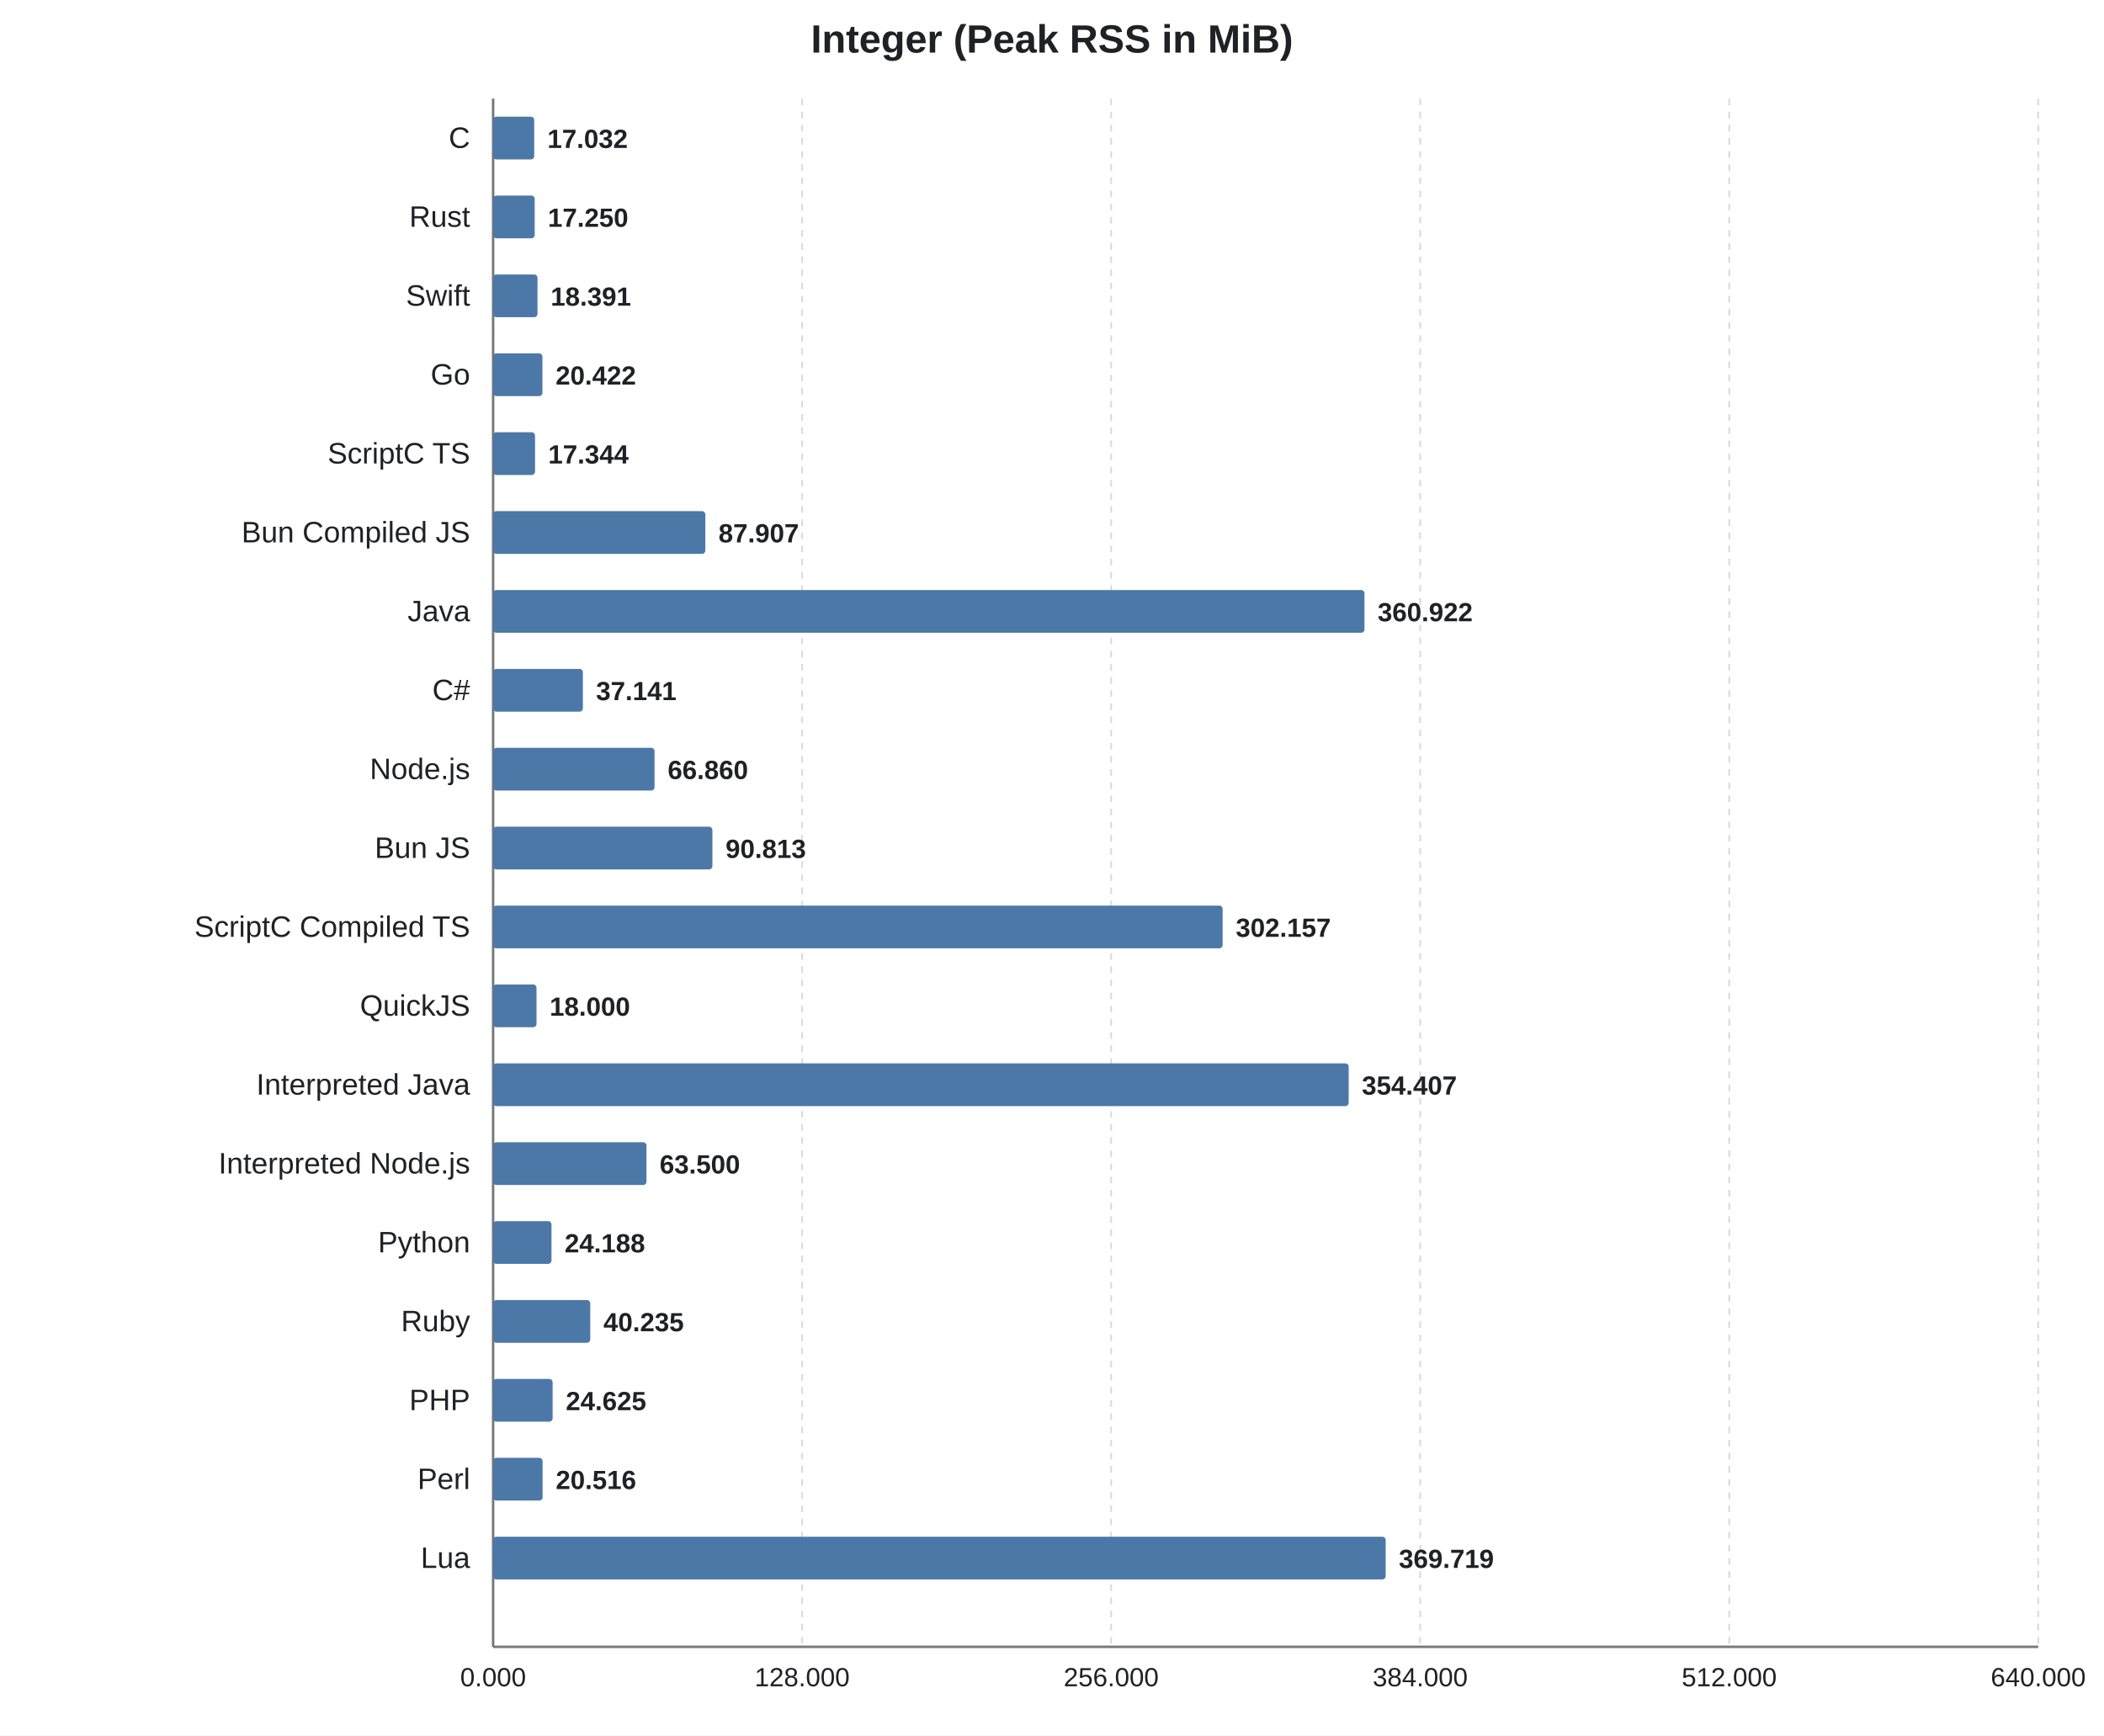
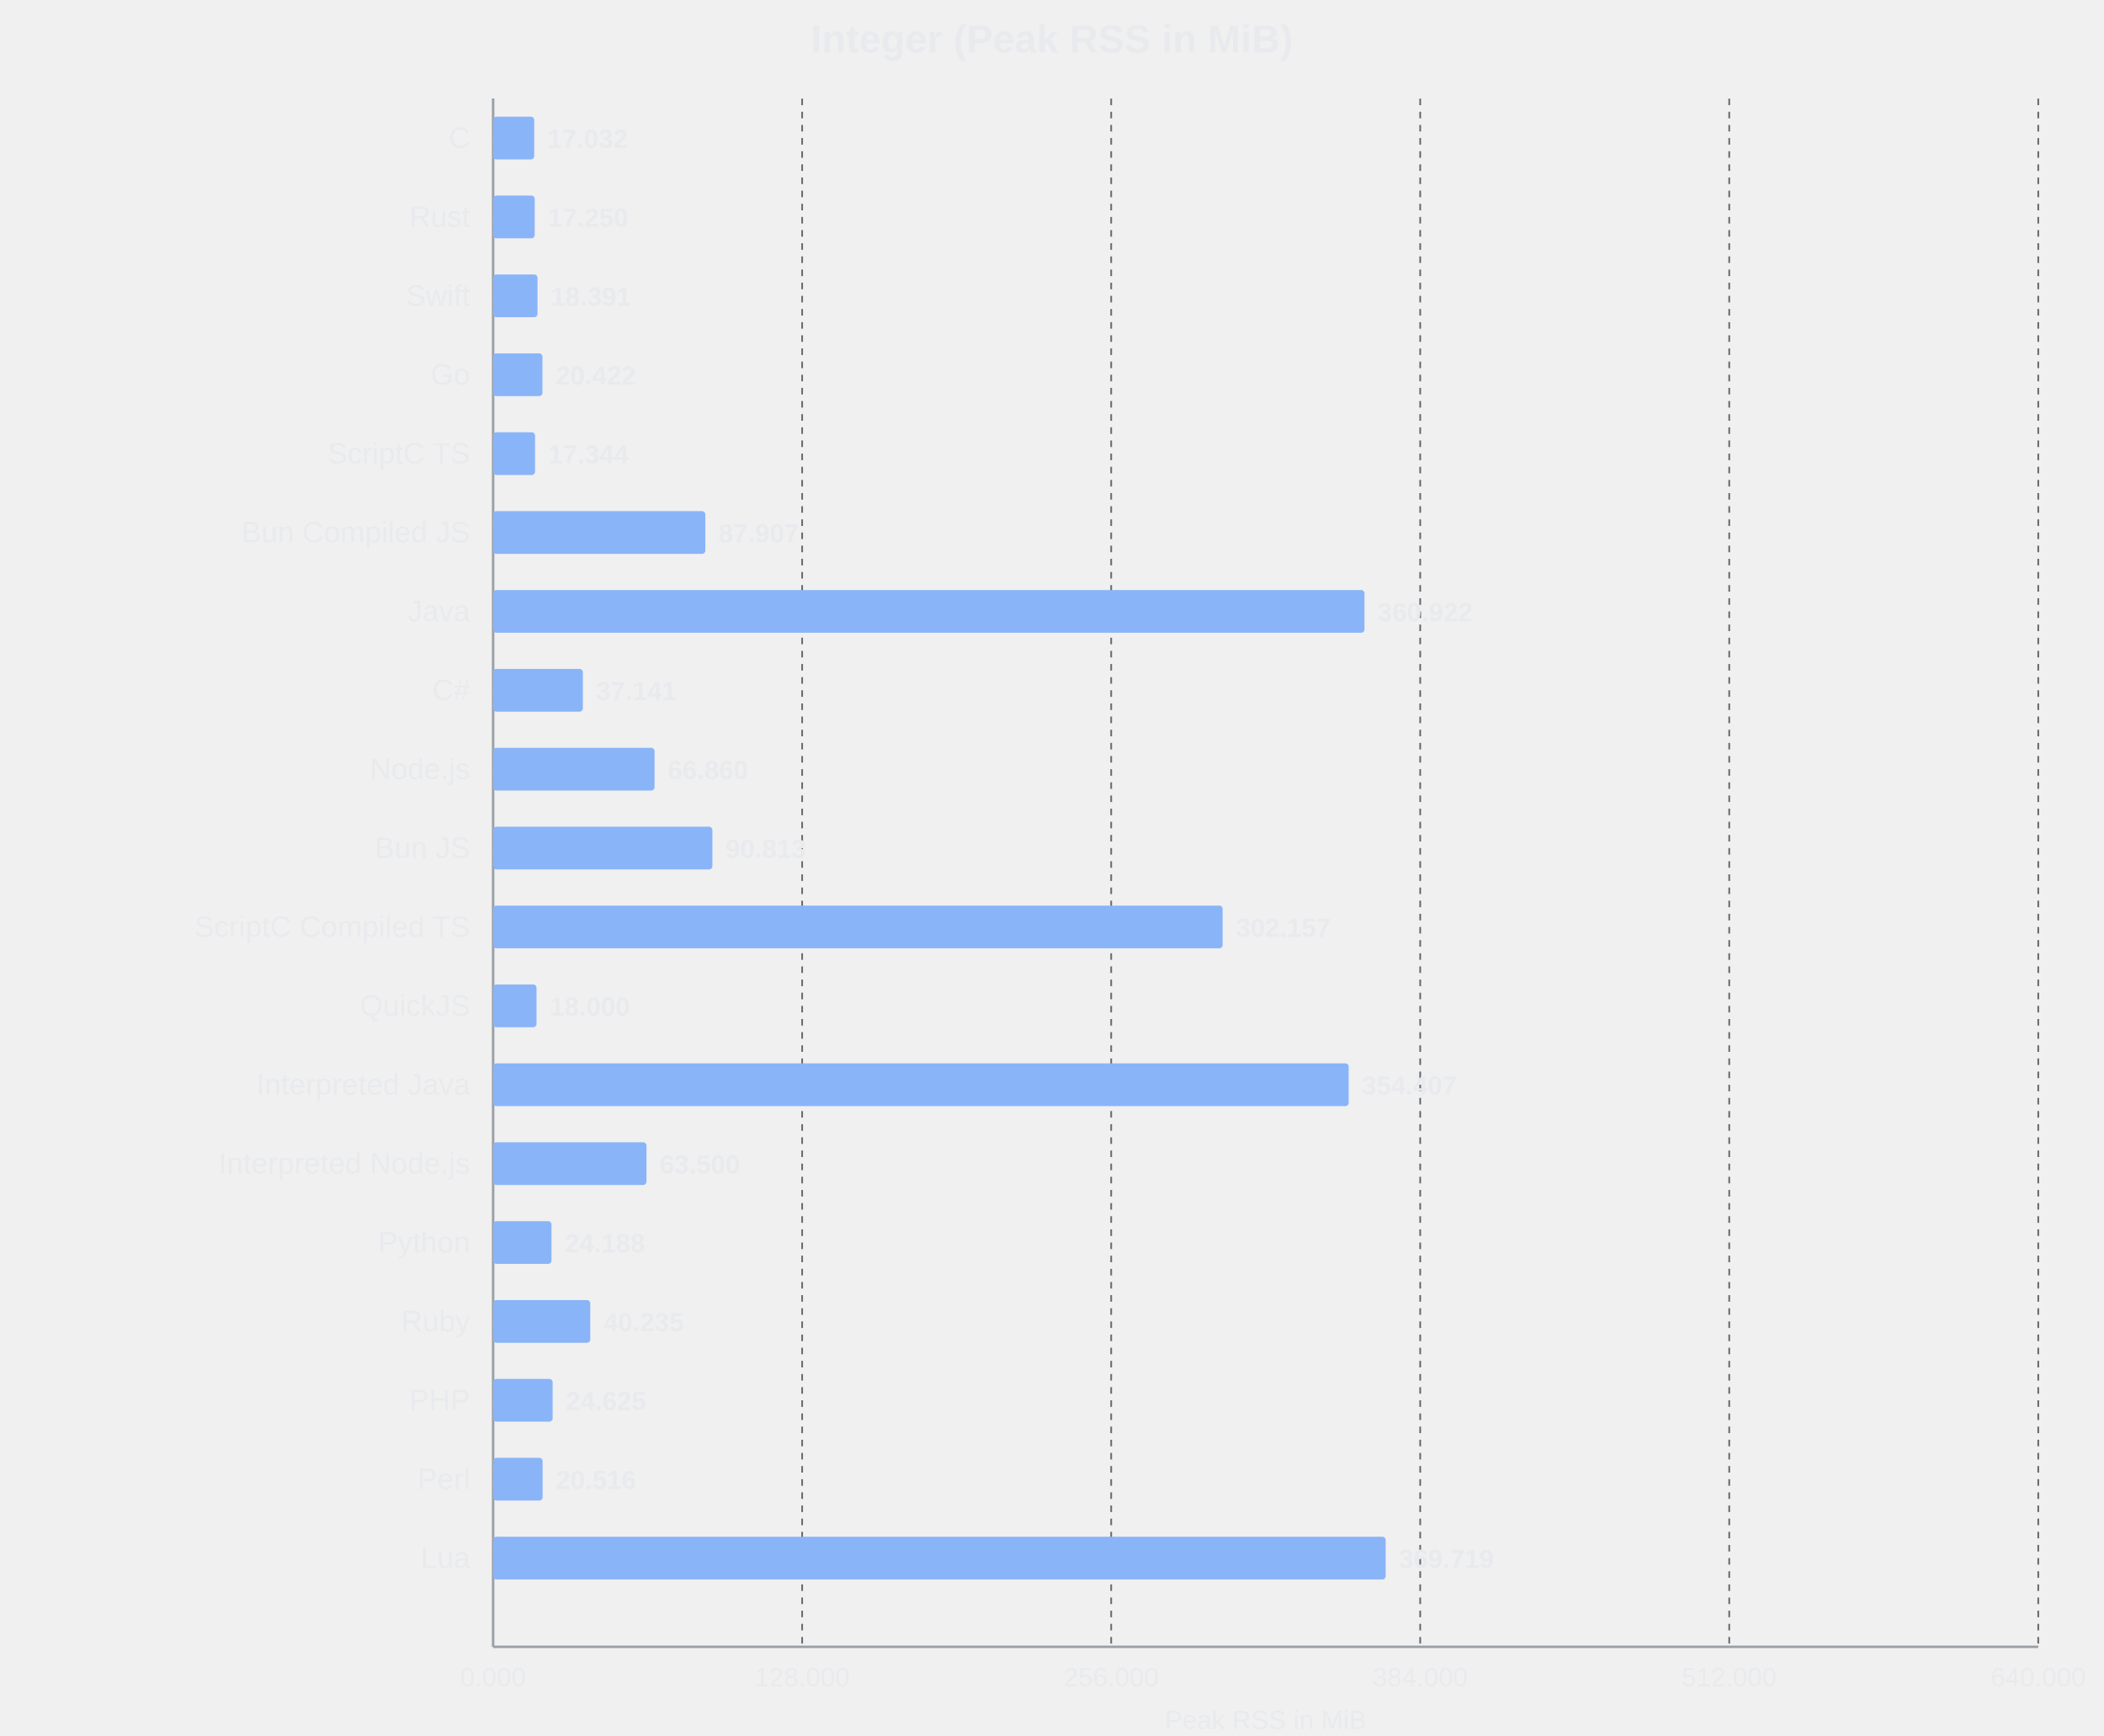
<svg xmlns="http://www.w3.org/2000/svg" width="1280" height="1056" viewBox="0 0 1280 1056">
-   <rect width="100%" height="100%" fill="white" />
-   <style>text{font-family:Arial,sans-serif;fill:#202124}.grid{stroke:#d8d8d8;stroke-dasharray:4 4}.axis{stroke:#777;stroke-width:1.5}</style>
+   <style>text{font-family:Arial,sans-serif;fill:#e8eaed}.grid{stroke:#5f6368;stroke-dasharray:4 4}.axis{stroke:#9aa0a6;stroke-width:1.5}</style>
  <text x="640" y="32" font-family="Arial Bold,Arial,sans-serif" font-size="24" font-weight="bold" text-anchor="middle">Integer (Peak RSS in MiB)</text>
  <line x1="300" y1="60" x2="300" y2="1002" class="grid" />
  <text x="300.0" y="1026.0" font-size="16" text-anchor="middle">0.000</text>
  <line x1="488" y1="60" x2="488" y2="1002" class="grid" />
  <text x="488.0" y="1026.0" font-size="16" text-anchor="middle">128.000</text>
  <line x1="676" y1="60" x2="676" y2="1002" class="grid" />
  <text x="676.0" y="1026.0" font-size="16" text-anchor="middle">256.000</text>
  <line x1="864" y1="60" x2="864" y2="1002" class="grid" />
  <text x="864.0" y="1026.0" font-size="16" text-anchor="middle">384.000</text>
  <line x1="1052" y1="60" x2="1052" y2="1002" class="grid" />
  <text x="1052.0" y="1026.0" font-size="16" text-anchor="middle">512.000</text>
  <line x1="1240" y1="60" x2="1240" y2="1002" class="grid" />
  <text x="1240.0" y="1026.0" font-size="16" text-anchor="middle">640.000</text>
  <line x1="300" y1="60" x2="300" y2="1002" class="axis" />
  <line x1="300" y1="1002" x2="1240" y2="1002" class="axis" />
+   <text x="770.0" y="1052.0" font-size="16" text-anchor="middle">Peak RSS in MiB</text>
  <text x="286" y="90.0" font-size="18" text-anchor="end">C</text>
-   <rect x="300" y="71.0" width="25.0" height="26" rx="2" fill="#4c78a8" />
+   <rect x="300" y="71.0" width="25.0" height="26" rx="2" fill="#8ab4f8" />
  <text x="333.0" y="90.0" font-family="Arial Bold,Arial,sans-serif" font-size="16" font-weight="bold">17.032</text>
  <text x="286" y="138.0" font-size="18" text-anchor="end">Rust</text>
-   <rect x="300" y="119.0" width="25.3" height="26" rx="2" fill="#4c78a8" />
+   <rect x="300" y="119.0" width="25.3" height="26" rx="2" fill="#8ab4f8" />
  <text x="333.3" y="138.0" font-family="Arial Bold,Arial,sans-serif" font-size="16" font-weight="bold">17.250</text>
  <text x="286" y="186.0" font-size="18" text-anchor="end">Swift</text>
-   <rect x="300" y="167.0" width="27.0" height="26" rx="2" fill="#4c78a8" />
+   <rect x="300" y="167.0" width="27.0" height="26" rx="2" fill="#8ab4f8" />
  <text x="335.0" y="186.0" font-family="Arial Bold,Arial,sans-serif" font-size="16" font-weight="bold">18.391</text>
  <text x="286" y="234.0" font-size="18" text-anchor="end">Go</text>
-   <rect x="300" y="215.0" width="30.0" height="26" rx="2" fill="#4c78a8" />
+   <rect x="300" y="215.0" width="30.0" height="26" rx="2" fill="#8ab4f8" />
  <text x="338.0" y="234.0" font-family="Arial Bold,Arial,sans-serif" font-size="16" font-weight="bold">20.422</text>
  <text x="286" y="282.0" font-size="18" text-anchor="end">ScriptC TS</text>
-   <rect x="300" y="263.0" width="25.5" height="26" rx="2" fill="#4c78a8" />
+   <rect x="300" y="263.0" width="25.5" height="26" rx="2" fill="#8ab4f8" />
  <text x="333.5" y="282.0" font-family="Arial Bold,Arial,sans-serif" font-size="16" font-weight="bold">17.344</text>
  <text x="286" y="330.0" font-size="18" text-anchor="end">Bun Compiled JS</text>
-   <rect x="300" y="311.0" width="129.1" height="26" rx="2" fill="#4c78a8" />
+   <rect x="300" y="311.0" width="129.1" height="26" rx="2" fill="#8ab4f8" />
  <text x="437.1" y="330.0" font-family="Arial Bold,Arial,sans-serif" font-size="16" font-weight="bold">87.907</text>
  <text x="286" y="378.0" font-size="18" text-anchor="end">Java</text>
-   <rect x="300" y="359.0" width="530.1" height="26" rx="2" fill="#4c78a8" />
+   <rect x="300" y="359.0" width="530.1" height="26" rx="2" fill="#8ab4f8" />
  <text x="838.1" y="378.0" font-family="Arial Bold,Arial,sans-serif" font-size="16" font-weight="bold">360.922</text>
  <text x="286" y="426.0" font-size="18" text-anchor="end">C#</text>
-   <rect x="300" y="407.0" width="54.6" height="26" rx="2" fill="#4c78a8" />
+   <rect x="300" y="407.0" width="54.6" height="26" rx="2" fill="#8ab4f8" />
  <text x="362.6" y="426.0" font-family="Arial Bold,Arial,sans-serif" font-size="16" font-weight="bold">37.141</text>
  <text x="286" y="474.0" font-size="18" text-anchor="end">Node.js</text>
-   <rect x="300" y="455.0" width="98.2" height="26" rx="2" fill="#4c78a8" />
+   <rect x="300" y="455.0" width="98.2" height="26" rx="2" fill="#8ab4f8" />
  <text x="406.2" y="474.0" font-family="Arial Bold,Arial,sans-serif" font-size="16" font-weight="bold">66.860</text>
  <text x="286" y="522.0" font-size="18" text-anchor="end">Bun JS</text>
-   <rect x="300" y="503.0" width="133.4" height="26" rx="2" fill="#4c78a8" />
+   <rect x="300" y="503.0" width="133.4" height="26" rx="2" fill="#8ab4f8" />
  <text x="441.4" y="522.0" font-family="Arial Bold,Arial,sans-serif" font-size="16" font-weight="bold">90.813</text>
  <text x="286" y="570.0" font-size="18" text-anchor="end">ScriptC Compiled TS</text>
-   <rect x="300" y="551.0" width="443.8" height="26" rx="2" fill="#4c78a8" />
+   <rect x="300" y="551.0" width="443.8" height="26" rx="2" fill="#8ab4f8" />
  <text x="751.8" y="570.0" font-family="Arial Bold,Arial,sans-serif" font-size="16" font-weight="bold">302.157</text>
  <text x="286" y="618.0" font-size="18" text-anchor="end">QuickJS</text>
-   <rect x="300" y="599.0" width="26.4" height="26" rx="2" fill="#4c78a8" />
+   <rect x="300" y="599.0" width="26.4" height="26" rx="2" fill="#8ab4f8" />
  <text x="334.4" y="618.0" font-family="Arial Bold,Arial,sans-serif" font-size="16" font-weight="bold">18.000</text>
  <text x="286" y="666.0" font-size="18" text-anchor="end">Interpreted Java</text>
-   <rect x="300" y="647.0" width="520.5" height="26" rx="2" fill="#4c78a8" />
+   <rect x="300" y="647.0" width="520.5" height="26" rx="2" fill="#8ab4f8" />
  <text x="828.5" y="666.0" font-family="Arial Bold,Arial,sans-serif" font-size="16" font-weight="bold">354.407</text>
  <text x="286" y="714.0" font-size="18" text-anchor="end">Interpreted Node.js</text>
-   <rect x="300" y="695.0" width="93.3" height="26" rx="2" fill="#4c78a8" />
+   <rect x="300" y="695.0" width="93.3" height="26" rx="2" fill="#8ab4f8" />
  <text x="401.3" y="714.0" font-family="Arial Bold,Arial,sans-serif" font-size="16" font-weight="bold">63.500</text>
  <text x="286" y="762.0" font-size="18" text-anchor="end">Python</text>
-   <rect x="300" y="743.0" width="35.5" height="26" rx="2" fill="#4c78a8" />
+   <rect x="300" y="743.0" width="35.5" height="26" rx="2" fill="#8ab4f8" />
  <text x="343.5" y="762.0" font-family="Arial Bold,Arial,sans-serif" font-size="16" font-weight="bold">24.188</text>
  <text x="286" y="810.0" font-size="18" text-anchor="end">Ruby</text>
-   <rect x="300" y="791.0" width="59.1" height="26" rx="2" fill="#4c78a8" />
+   <rect x="300" y="791.0" width="59.1" height="26" rx="2" fill="#8ab4f8" />
  <text x="367.1" y="810.0" font-family="Arial Bold,Arial,sans-serif" font-size="16" font-weight="bold">40.235</text>
  <text x="286" y="858.0" font-size="18" text-anchor="end">PHP</text>
-   <rect x="300" y="839.0" width="36.2" height="26" rx="2" fill="#4c78a8" />
+   <rect x="300" y="839.0" width="36.2" height="26" rx="2" fill="#8ab4f8" />
  <text x="344.2" y="858.0" font-family="Arial Bold,Arial,sans-serif" font-size="16" font-weight="bold">24.625</text>
  <text x="286" y="906.0" font-size="18" text-anchor="end">Perl</text>
-   <rect x="300" y="887.0" width="30.1" height="26" rx="2" fill="#4c78a8" />
+   <rect x="300" y="887.0" width="30.1" height="26" rx="2" fill="#8ab4f8" />
  <text x="338.1" y="906.0" font-family="Arial Bold,Arial,sans-serif" font-size="16" font-weight="bold">20.516</text>
  <text x="286" y="954.0" font-size="18" text-anchor="end">Lua</text>
-   <rect x="300" y="935.0" width="543.0" height="26" rx="2" fill="#4c78a8" />
+   <rect x="300" y="935.0" width="543.0" height="26" rx="2" fill="#8ab4f8" />
  <text x="851.0" y="954.0" font-family="Arial Bold,Arial,sans-serif" font-size="16" font-weight="bold">369.719</text>
</svg>
